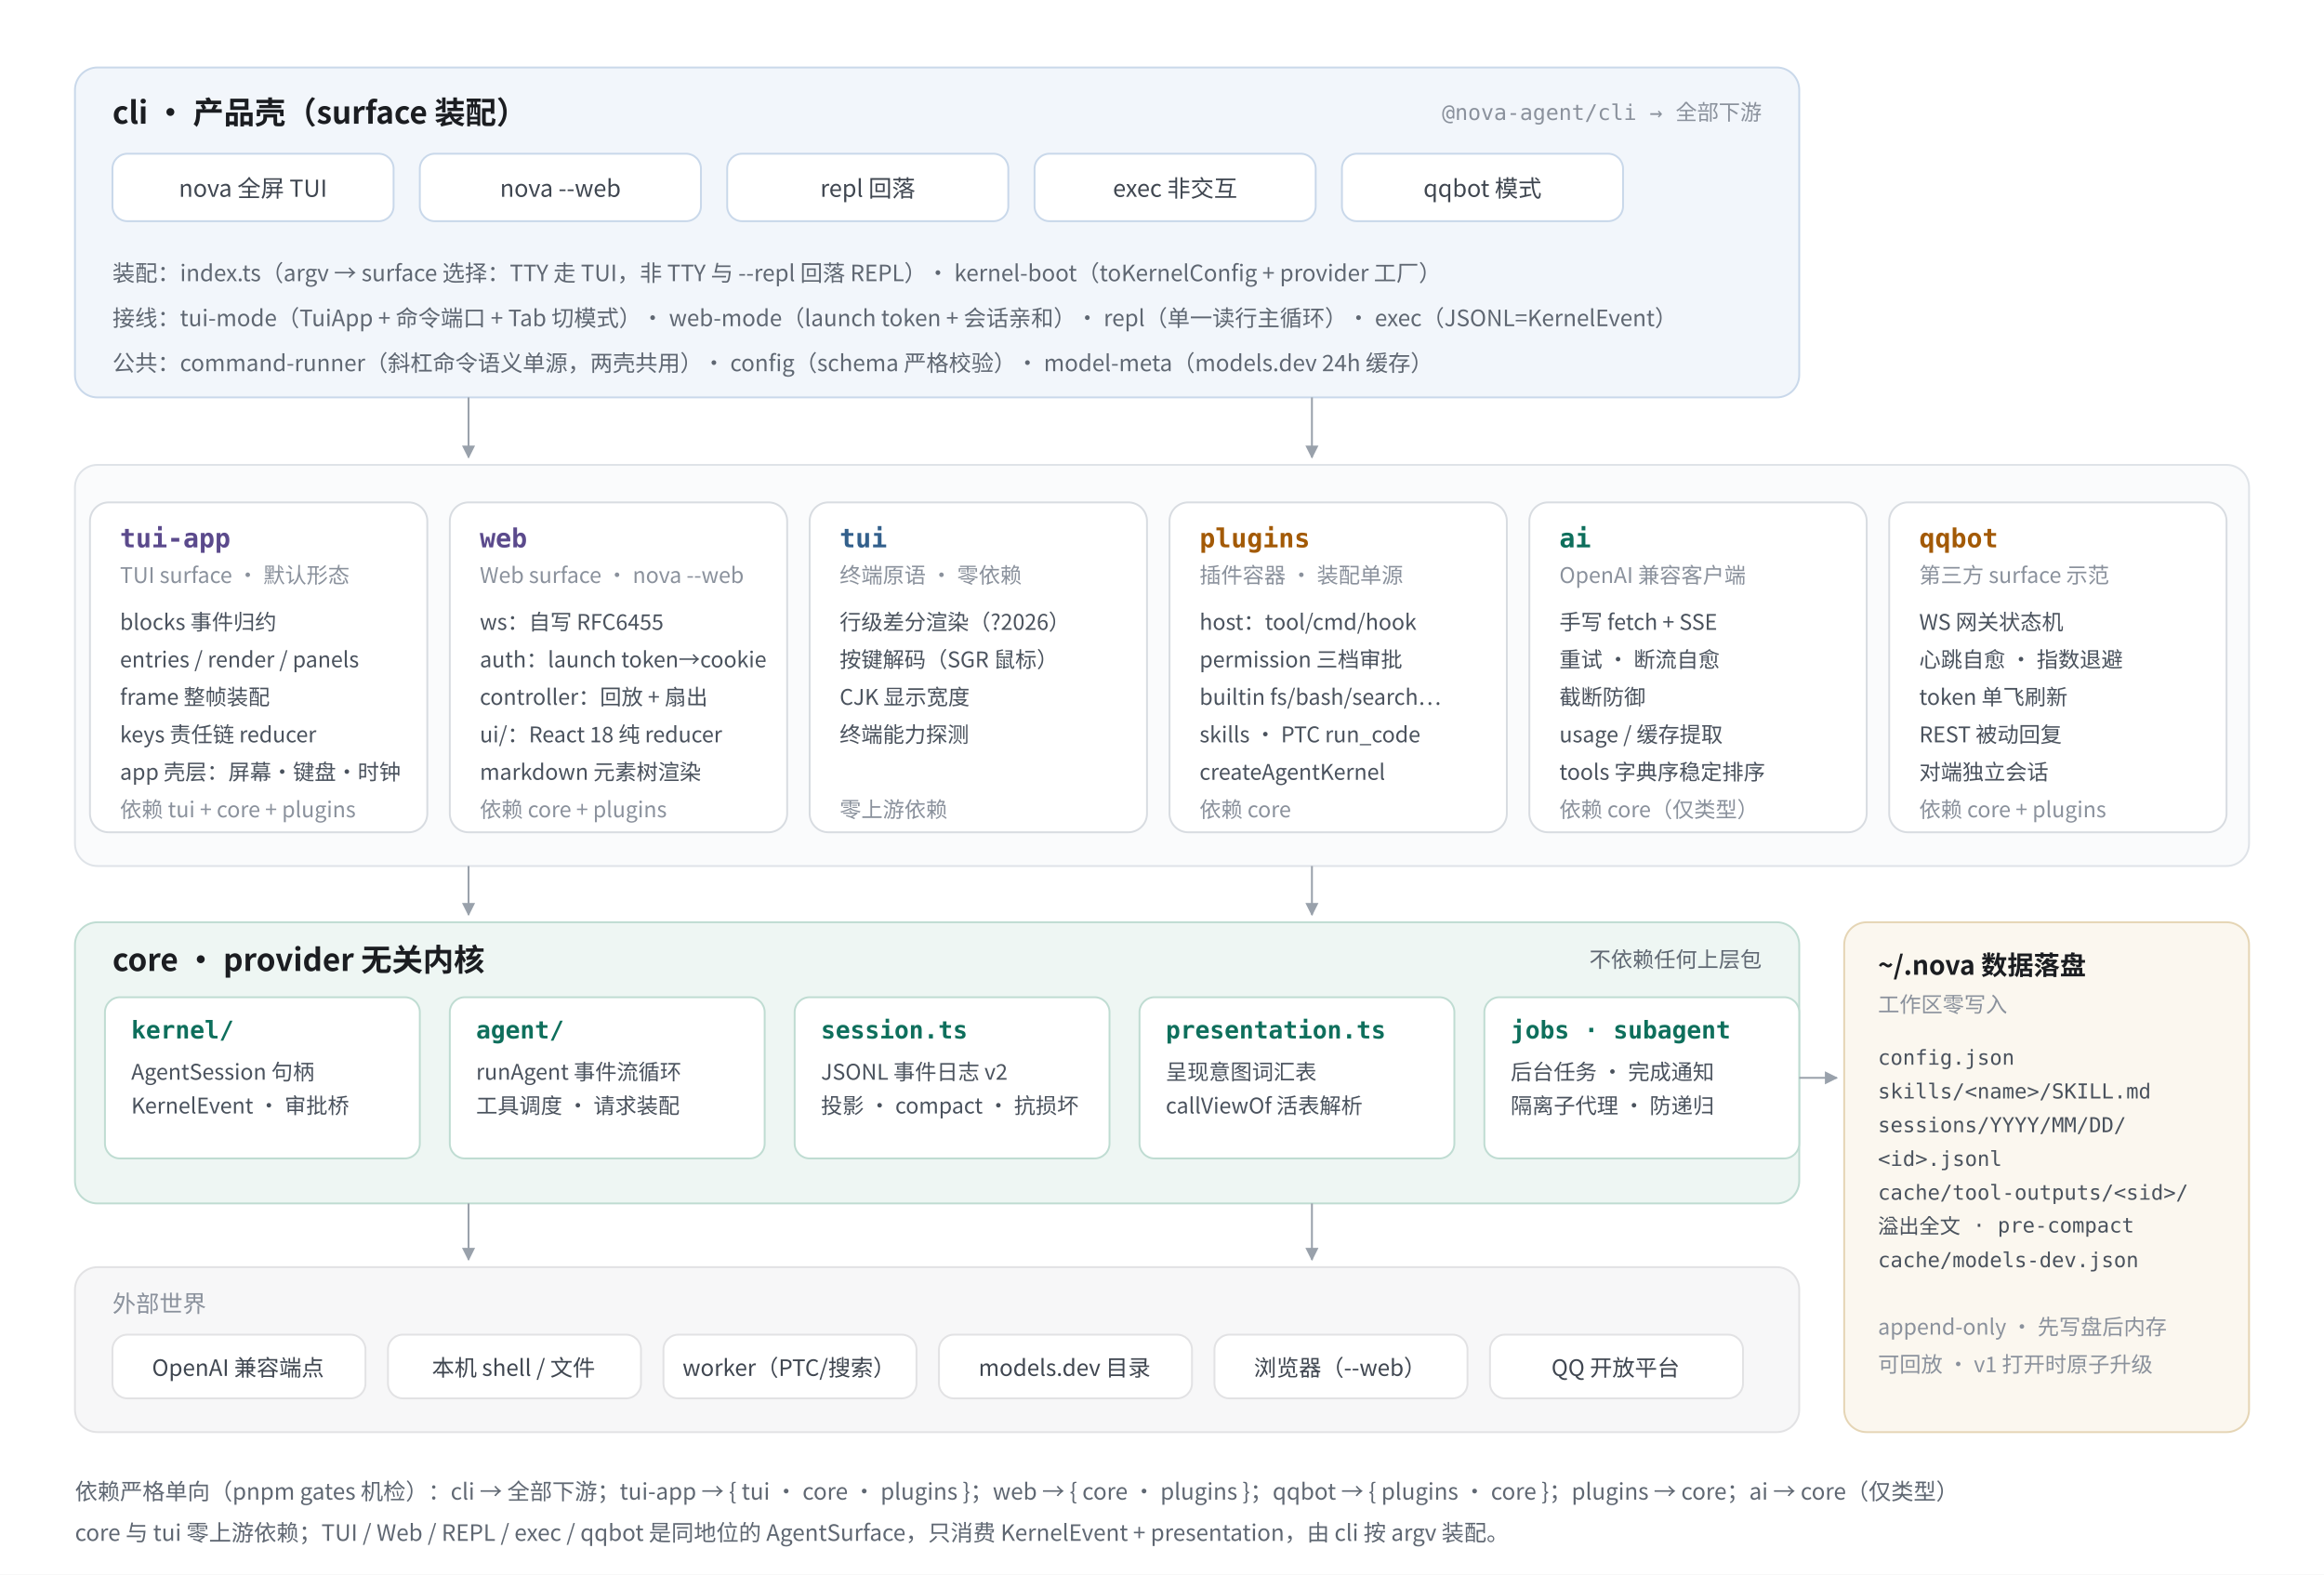
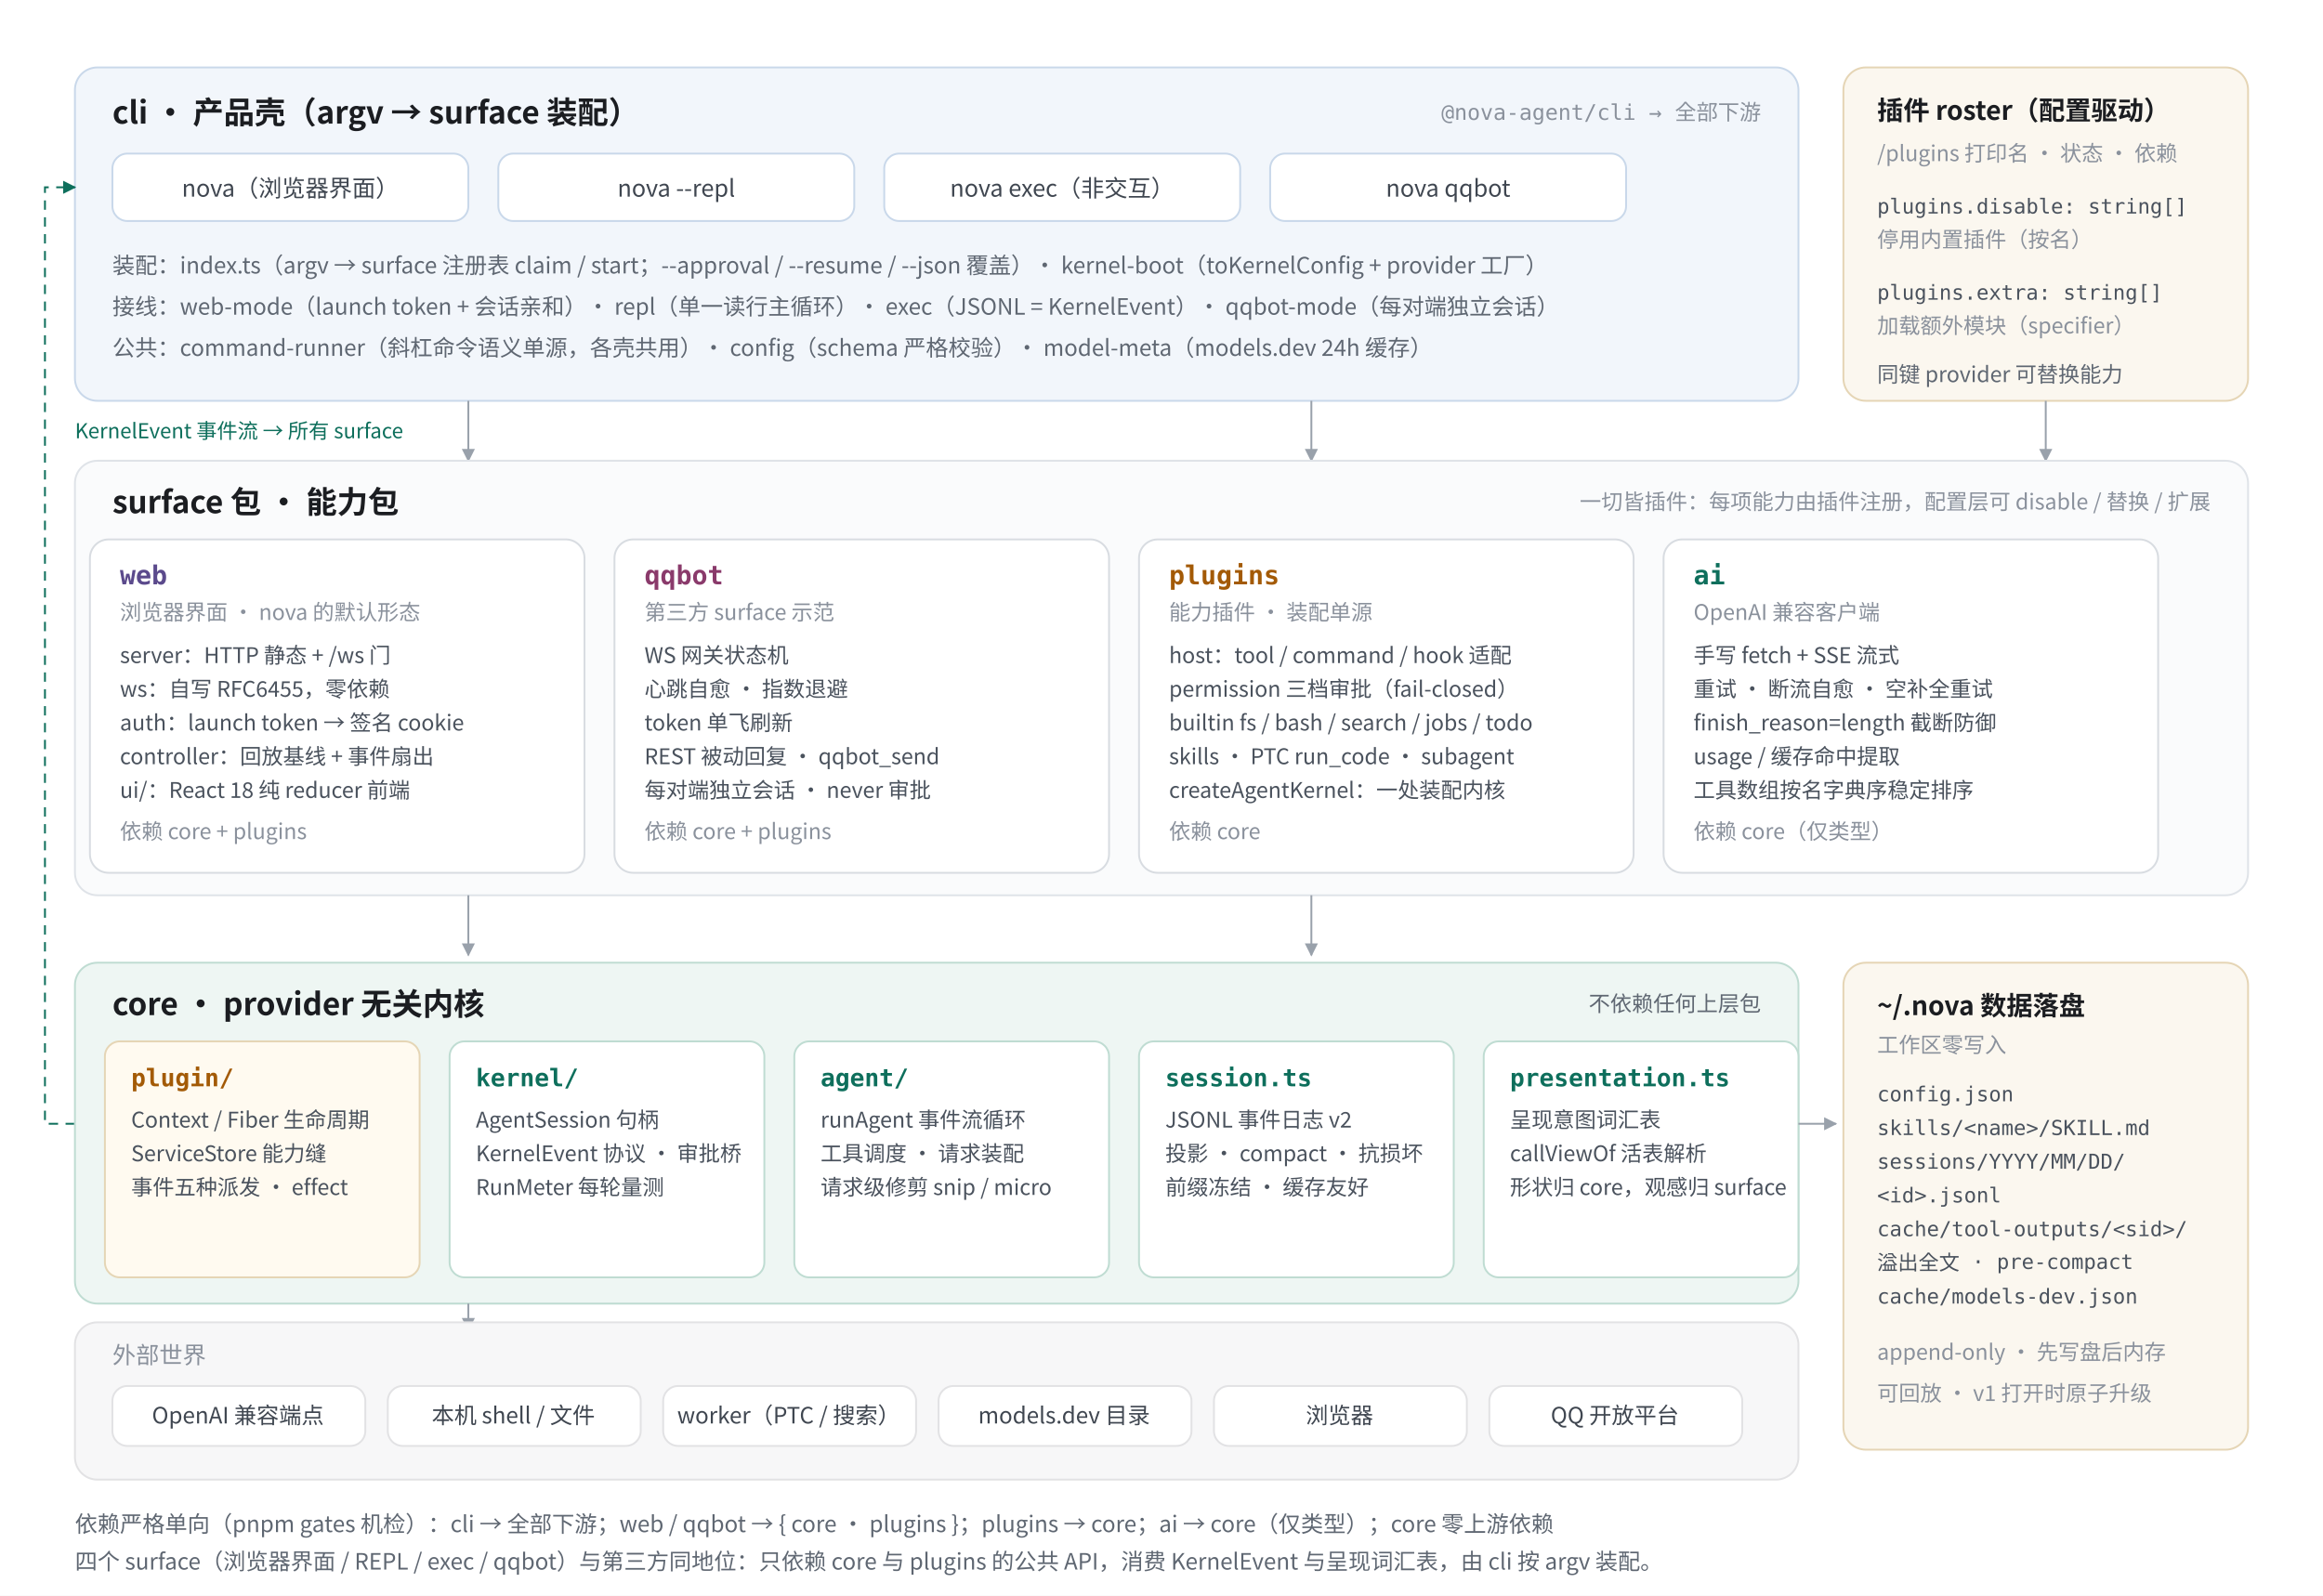
- <svg xmlns="http://www.w3.org/2000/svg" width="1240" height="840" viewBox="0 0 1240 840" role="img">
+ <svg xmlns="http://www.w3.org/2000/svg" width="1240" height="852" viewBox="0 0 1240 852" role="img">
  <defs>
    <marker id="ar" viewBox="0 0 10 10" refX="9" refY="5" markerWidth="7" markerHeight="7" orient="auto-start-reverse">
      <path d="M0 0 L10 5 L0 10 z" fill="#99a1ab" />
    </marker>
+     <marker id="arT" viewBox="0 0 10 10" refX="9" refY="5" markerWidth="7" markerHeight="7" orient="auto-start-reverse">
+       <path d="M0 0 L10 5 L0 10 z" fill="#0e6f5c" />
+     </marker>
  </defs>
-   <rect width="1240" height="840" fill="#ffffff" />
-   <rect x="40" y="36" width="920" height="176" rx="12" fill="#f2f6fb" stroke="#c9d8ea" />
-   <text x="60" y="66" font-family="-apple-system,'Segoe UI','PingFang SC','Microsoft YaHei','Noto Sans CJK SC',sans-serif" font-size="16.5" font-weight="700" fill="#1b1d21">cli · 产品壳（surface 装配）</text>
+   <rect width="1240" height="852" fill="#ffffff" />
+   <rect x="40" y="36" width="920" height="178" rx="12" fill="#f2f6fb" stroke="#c9d8ea" />
+   <text x="60" y="66" font-family="-apple-system,'Segoe UI','PingFang SC','Microsoft YaHei','Noto Sans CJK SC',sans-serif" font-size="16.5" font-weight="700" fill="#1b1d21">cli · 产品壳（argv → surface 装配）</text>
  <text x="940" y="64" text-anchor="end" font-family="Consolas,'SFMono-Regular',Menlo,monospace" font-size="11.5" fill="#8a919c">@nova-agent/cli → 全部下游</text>
  <g font-family="-apple-system,'Segoe UI','PingFang SC','Microsoft YaHei','Noto Sans CJK SC',sans-serif" font-size="12.5" fill="#3f4650">
-     <rect x="60" y="82" width="150" height="36" rx="8" fill="#ffffff" stroke="#c9d8ea" />
-     <text x="135" y="105" text-anchor="middle">nova 全屏 TUI</text>
-     <rect x="224" y="82" width="150" height="36" rx="8" fill="#ffffff" stroke="#c9d8ea" />
-     <text x="299" y="105" text-anchor="middle">nova --web</text>
-     <rect x="388" y="82" width="150" height="36" rx="8" fill="#ffffff" stroke="#c9d8ea" />
-     <text x="463" y="105" text-anchor="middle">repl 回落</text>
-     <rect x="552" y="82" width="150" height="36" rx="8" fill="#ffffff" stroke="#c9d8ea" />
-     <text x="627" y="105" text-anchor="middle">exec 非交互</text>
-     <rect x="716" y="82" width="150" height="36" rx="8" fill="#ffffff" stroke="#c9d8ea" />
-     <text x="791" y="105" text-anchor="middle">qqbot 模式</text>
+     <rect x="60" y="82" width="190" height="36" rx="8" fill="#ffffff" stroke="#c9d8ea" />
+     <text x="155" y="105" text-anchor="middle">nova（浏览器界面）</text>
+     <rect x="266" y="82" width="190" height="36" rx="8" fill="#ffffff" stroke="#c9d8ea" />
+     <text x="361" y="105" text-anchor="middle">nova --repl</text>
+     <rect x="472" y="82" width="190" height="36" rx="8" fill="#ffffff" stroke="#c9d8ea" />
+     <text x="567" y="105" text-anchor="middle">nova exec（非交互）</text>
+     <rect x="678" y="82" width="190" height="36" rx="8" fill="#ffffff" stroke="#c9d8ea" />
+     <text x="773" y="105" text-anchor="middle">nova qqbot</text>
  </g>
  <g font-family="-apple-system,'Segoe UI','PingFang SC','Microsoft YaHei','Noto Sans CJK SC',sans-serif" font-size="12" fill="#5f6772">
-     <text x="60" y="150">装配：index.ts（argv → surface 选择：TTY 走 TUI，非 TTY 与 --repl 回落 REPL）· kernel-boot（toKernelConfig + provider 工厂）</text>
-     <text x="60" y="174">接线：tui-mode（TuiApp + 命令端口 + Tab 切模式）· web-mode（launch token + 会话亲和）· repl（单一读行主循环）· exec（JSONL=KernelEvent）</text>
-     <text x="60" y="198">公共：command-runner（斜杠命令语义单源，两壳共用）· config（schema 严格校验）· model-meta（models.dev 24h 缓存）</text>
+     <text x="60" y="146">装配：index.ts（argv → surface 注册表 claim / start；--approval / --resume / --json 覆盖）· kernel-boot（toKernelConfig + provider 工厂）</text>
+     <text x="60" y="168">接线：web-mode（launch token + 会话亲和）· repl（单一读行主循环）· exec（JSONL = KernelEvent）· qqbot-mode（每对端独立会话）</text>
+     <text x="60" y="190">公共：command-runner（斜杠命令语义单源，各壳共用）· config（schema 严格校验）· model-meta（models.dev 24h 缓存）</text>
  </g>
-   <line x1="250" y1="212" x2="250" y2="244" stroke="#99a1ab" marker-end="url(#ar)" />
-   <line x1="700" y1="212" x2="700" y2="244" stroke="#99a1ab" marker-end="url(#ar)" />
-   <rect x="40" y="248" width="1160" height="214" rx="12" fill="#fafbfc" stroke="#dfe3e8" />
+   <rect x="984" y="36" width="216" height="178" rx="12" fill="#fbf7ef" stroke="#e5d5b5" />
+   <text x="1002" y="64" font-family="-apple-system,'Segoe UI','PingFang SC','Microsoft YaHei','Noto Sans CJK SC',sans-serif" font-size="14" font-weight="700" fill="#1b1d21">插件 roster（配置驱动）</text>
+   <text x="1002" y="86" font-family="-apple-system,'Segoe UI','PingFang SC','Microsoft YaHei','Noto Sans CJK SC',sans-serif" font-size="11.5" fill="#8a919c">/plugins 打印名 · 状态 · 依赖</text>
+   <g font-family="Consolas,'SFMono-Regular',Menlo,monospace" font-size="11" fill="#4a525d">
+     <text x="1002" y="114">plugins.disable: string[]</text>
+     <text x="1002" y="160">plugins.extra: string[]</text>
+   </g>
+   <g font-family="-apple-system,'Segoe UI','PingFang SC','Microsoft YaHei','Noto Sans CJK SC',sans-serif" font-size="11.5" fill="#8a919c">
+     <text x="1002" y="132">停用内置插件（按名）</text>
+     <text x="1002" y="178">加载额外模块（specifier）</text>
+   </g>
+   <text x="1002" y="204" font-family="-apple-system,'Segoe UI','PingFang SC','Microsoft YaHei','Noto Sans CJK SC',sans-serif" font-size="11.5" fill="#5f6772">同键 provider 可替换能力</text>
+   <line x1="1092" y1="214" x2="1092" y2="246" stroke="#99a1ab" marker-end="url(#ar)" />
+   <line x1="250" y1="214" x2="250" y2="246" stroke="#99a1ab" marker-end="url(#ar)" />
+   <line x1="700" y1="214" x2="700" y2="246" stroke="#99a1ab" marker-end="url(#ar)" />
+   <polyline points="40,600 24,600 24,100 40,100" fill="none" stroke="#0e6f5c" stroke-dasharray="5 4" marker-end="url(#arT)" />
+   <text x="40" y="234" font-family="-apple-system,'Segoe UI','PingFang SC','Microsoft YaHei','Noto Sans CJK SC',sans-serif" font-size="11" fill="#0e6f5c">KernelEvent 事件流 → 所有 surface</text>
+   <rect x="40" y="246" width="1160" height="232" rx="12" fill="#fafbfc" stroke="#dfe3e8" />
+   <text x="60" y="274" font-family="-apple-system,'Segoe UI','PingFang SC','Microsoft YaHei','Noto Sans CJK SC',sans-serif" font-size="16.5" font-weight="700" fill="#1b1d21">surface 包 · 能力包</text>
+   <text x="1180" y="272" text-anchor="end" font-family="-apple-system,'Segoe UI','PingFang SC','Microsoft YaHei','Noto Sans CJK SC',sans-serif" font-size="11.5" fill="#8a919c">一切皆插件：每项能力由插件注册，配置层可 disable / 替换 / 扩展</text>
  <g font-family="-apple-system,'Segoe UI','PingFang SC','Microsoft YaHei','Noto Sans CJK SC',sans-serif">
-     <rect x="48" y="268" width="180" height="176" rx="10" fill="#ffffff" stroke="#d8dce1" />
-     <text x="64" y="292" font-size="14" font-weight="700" fill="#5b4a8c" font-family="Consolas,'SFMono-Regular',Menlo,monospace">tui-app</text>
-     <text x="64" y="311" font-size="11.5" fill="#8a919c">TUI surface · 默认形态</text>
+     <rect x="48" y="288" width="264" height="178" rx="10" fill="#ffffff" stroke="#d8dce1" />
+     <text x="64" y="312" font-size="14" font-weight="700" fill="#5b4a8c" font-family="Consolas,'SFMono-Regular',Menlo,monospace">web</text>
+     <text x="64" y="331" font-size="11.5" fill="#8a919c">浏览器界面 · nova 的默认形态</text>
    <g font-size="11.5" fill="#4a525d">
-       <text x="64" y="336">blocks 事件归约</text>
-       <text x="64" y="356">entries / render / panels</text>
-       <text x="64" y="376">frame 整帧装配</text>
-       <text x="64" y="396">keys 责任链 reducer</text>
-       <text x="64" y="416">app 壳层：屏幕·键盘·时钟</text>
-       <text x="64" y="436" fill="#8a919c">依赖 tui + core + plugins</text>
+       <text x="64" y="354">server：HTTP 静态 + /ws 门</text>
+       <text x="64" y="372">ws：自写 RFC6455，零依赖</text>
+       <text x="64" y="390">auth：launch token → 签名 cookie</text>
+       <text x="64" y="408">controller：回放基线 + 事件扇出</text>
+       <text x="64" y="426">ui/：React 18 纯 reducer 前端</text>
+       <text x="64" y="448" fill="#8a919c">依赖 core + plugins</text>
    </g>
-     <rect x="240" y="268" width="180" height="176" rx="10" fill="#ffffff" stroke="#d8dce1" />
-     <text x="256" y="292" font-size="14" font-weight="700" fill="#5b4a8c" font-family="Consolas,'SFMono-Regular',Menlo,monospace">web</text>
-     <text x="256" y="311" font-size="11.5" fill="#8a919c">Web surface · nova --web</text>
+     <rect x="328" y="288" width="264" height="178" rx="10" fill="#ffffff" stroke="#d8dce1" />
+     <text x="344" y="312" font-size="14" font-weight="700" fill="#8a3a6b" font-family="Consolas,'SFMono-Regular',Menlo,monospace">qqbot</text>
+     <text x="344" y="331" font-size="11.5" fill="#8a919c">第三方 surface 示范</text>
    <g font-size="11.5" fill="#4a525d">
-       <text x="256" y="336">ws：自写 RFC6455</text>
-       <text x="256" y="356">auth：launch token→cookie</text>
-       <text x="256" y="376">controller：回放 + 扇出</text>
-       <text x="256" y="396">ui/：React 18 纯 reducer</text>
-       <text x="256" y="416">markdown 元素树渲染</text>
-       <text x="256" y="436" fill="#8a919c">依赖 core + plugins</text>
+       <text x="344" y="354">WS 网关状态机</text>
+       <text x="344" y="372">心跳自愈 · 指数退避</text>
+       <text x="344" y="390">token 单飞刷新</text>
+       <text x="344" y="408">REST 被动回复 · qqbot_send</text>
+       <text x="344" y="426">每对端独立会话 · never 审批</text>
+       <text x="344" y="448" fill="#8a919c">依赖 core + plugins</text>
    </g>
-     <rect x="432" y="268" width="180" height="176" rx="10" fill="#ffffff" stroke="#d8dce1" />
-     <text x="448" y="292" font-size="14" font-weight="700" fill="#33608c" font-family="Consolas,'SFMono-Regular',Menlo,monospace">tui</text>
-     <text x="448" y="311" font-size="11.5" fill="#8a919c">终端原语 · 零依赖</text>
+     <rect x="608" y="288" width="264" height="178" rx="10" fill="#ffffff" stroke="#d8dce1" />
+     <text x="624" y="312" font-size="14" font-weight="700" fill="#a35a06" font-family="Consolas,'SFMono-Regular',Menlo,monospace">plugins</text>
+     <text x="624" y="331" font-size="11.5" fill="#8a919c">能力插件 · 装配单源</text>
    <g font-size="11.5" fill="#4a525d">
-       <text x="448" y="336">行级差分渲染（?2026）</text>
-       <text x="448" y="356">按键解码（SGR 鼠标）</text>
-       <text x="448" y="376">CJK 显示宽度</text>
-       <text x="448" y="396">终端能力探测</text>
-       <text x="448" y="436" fill="#8a919c">零上游依赖</text>
+       <text x="624" y="354">host：tool / command / hook 适配</text>
+       <text x="624" y="372">permission 三档审批（fail-closed）</text>
+       <text x="624" y="390">builtin fs / bash / search / jobs / todo</text>
+       <text x="624" y="408">skills · PTC run_code · subagent</text>
+       <text x="624" y="426">createAgentKernel：一处装配内核</text>
+       <text x="624" y="448" fill="#8a919c">依赖 core</text>
    </g>
-     <rect x="624" y="268" width="180" height="176" rx="10" fill="#ffffff" stroke="#d8dce1" />
-     <text x="640" y="292" font-size="14" font-weight="700" fill="#a35a06" font-family="Consolas,'SFMono-Regular',Menlo,monospace">plugins</text>
-     <text x="640" y="311" font-size="11.5" fill="#8a919c">插件容器 · 装配单源</text>
+     <rect x="888" y="288" width="264" height="178" rx="10" fill="#ffffff" stroke="#d8dce1" />
+     <text x="904" y="312" font-size="14" font-weight="700" fill="#0e6f5c" font-family="Consolas,'SFMono-Regular',Menlo,monospace">ai</text>
+     <text x="904" y="331" font-size="11.5" fill="#8a919c">OpenAI 兼容客户端</text>
    <g font-size="11.5" fill="#4a525d">
-       <text x="640" y="336">host：tool/cmd/hook</text>
-       <text x="640" y="356">permission 三档审批</text>
-       <text x="640" y="376">builtin fs/bash/search…</text>
-       <text x="640" y="396">skills · PTC run_code</text>
-       <text x="640" y="416">createAgentKernel</text>
-       <text x="640" y="436" fill="#8a919c">依赖 core</text>
-     </g>
-     <rect x="816" y="268" width="180" height="176" rx="10" fill="#ffffff" stroke="#d8dce1" />
-     <text x="832" y="292" font-size="14" font-weight="700" fill="#0e6f5c" font-family="Consolas,'SFMono-Regular',Menlo,monospace">ai</text>
-     <text x="832" y="311" font-size="11.5" fill="#8a919c">OpenAI 兼容客户端</text>
-     <g font-size="11.5" fill="#4a525d">
-       <text x="832" y="336">手写 fetch + SSE</text>
-       <text x="832" y="356">重试 · 断流自愈</text>
-       <text x="832" y="376">截断防御</text>
-       <text x="832" y="396">usage / 缓存提取</text>
-       <text x="832" y="416">tools 字典序稳定排序</text>
-       <text x="832" y="436" fill="#8a919c">依赖 core（仅类型）</text>
-     </g>
-     <rect x="1008" y="268" width="180" height="176" rx="10" fill="#ffffff" stroke="#d8dce1" />
-     <text x="1024" y="292" font-size="14" font-weight="700" fill="#a35a06" font-family="Consolas,'SFMono-Regular',Menlo,monospace">qqbot</text>
-     <text x="1024" y="311" font-size="11.5" fill="#8a919c">第三方 surface 示范</text>
-     <g font-size="11.5" fill="#4a525d">
-       <text x="1024" y="336">WS 网关状态机</text>
-       <text x="1024" y="356">心跳自愈 · 指数退避</text>
-       <text x="1024" y="376">token 单飞刷新</text>
-       <text x="1024" y="396">REST 被动回复</text>
-       <text x="1024" y="416">对端独立会话</text>
-       <text x="1024" y="436" fill="#8a919c">依赖 core + plugins</text>
+       <text x="904" y="354">手写 fetch + SSE 流式</text>
+       <text x="904" y="372">重试 · 断流自愈 · 空补全重试</text>
+       <text x="904" y="390">finish_reason=length 截断防御</text>
+       <text x="904" y="408">usage / 缓存命中提取</text>
+       <text x="904" y="426">工具数组按名字典序稳定排序</text>
+       <text x="904" y="448" fill="#8a919c">依赖 core（仅类型）</text>
    </g>
  </g>
-   <line x1="250" y1="462" x2="250" y2="488" stroke="#99a1ab" marker-end="url(#ar)" />
-   <line x1="700" y1="462" x2="700" y2="488" stroke="#99a1ab" marker-end="url(#ar)" />
-   <rect x="40" y="492" width="920" height="150" rx="12" fill="#eef6f3" stroke="#bfdcd2" />
-   <text x="60" y="518" font-family="-apple-system,'Segoe UI','PingFang SC','Microsoft YaHei','Noto Sans CJK SC',sans-serif" font-size="16.5" font-weight="700" fill="#1b1d21">core · provider 无关内核</text>
-   <text x="940" y="516" text-anchor="end" font-family="-apple-system,'Segoe UI','PingFang SC','Microsoft YaHei','Noto Sans CJK SC',sans-serif" font-size="11.5" fill="#5f6772">不依赖任何上层包</text>
+   <line x1="250" y1="478" x2="250" y2="510" stroke="#99a1ab" marker-end="url(#ar)" />
+   <line x1="700" y1="478" x2="700" y2="510" stroke="#99a1ab" marker-end="url(#ar)" />
+   <rect x="40" y="514" width="920" height="182" rx="12" fill="#eef6f3" stroke="#bfdcd2" />
+   <text x="60" y="542" font-family="-apple-system,'Segoe UI','PingFang SC','Microsoft YaHei','Noto Sans CJK SC',sans-serif" font-size="16.5" font-weight="700" fill="#1b1d21">core · provider 无关内核</text>
+   <text x="940" y="540" text-anchor="end" font-family="-apple-system,'Segoe UI','PingFang SC','Microsoft YaHei','Noto Sans CJK SC',sans-serif" font-size="11.5" fill="#5f6772">不依赖任何上层包</text>
  <g font-family="-apple-system,'Segoe UI','PingFang SC','Microsoft YaHei','Noto Sans CJK SC',sans-serif">
-     <rect x="56" y="532" width="168" height="86" rx="8" fill="#ffffff" stroke="#bfdcd2" />
-     <text x="70" y="554" font-size="13" font-weight="700" fill="#0e6f5c" font-family="Consolas,'SFMono-Regular',Menlo,monospace">kernel/</text>
-     <text x="70" y="576" font-size="11.5" fill="#4a525d">AgentSession 句柄</text>
-     <text x="70" y="594" font-size="11.5" fill="#4a525d">KernelEvent · 审批桥</text>
-     <rect x="240" y="532" width="168" height="86" rx="8" fill="#ffffff" stroke="#bfdcd2" />
-     <text x="254" y="554" font-size="13" font-weight="700" fill="#0e6f5c" font-family="Consolas,'SFMono-Regular',Menlo,monospace">agent/</text>
-     <text x="254" y="576" font-size="11.5" fill="#4a525d">runAgent 事件流循环</text>
-     <text x="254" y="594" font-size="11.5" fill="#4a525d">工具调度 · 请求装配</text>
-     <rect x="424" y="532" width="168" height="86" rx="8" fill="#ffffff" stroke="#bfdcd2" />
-     <text x="438" y="554" font-size="13" font-weight="700" fill="#0e6f5c" font-family="Consolas,'SFMono-Regular',Menlo,monospace">session.ts</text>
-     <text x="438" y="576" font-size="11.5" fill="#4a525d">JSONL 事件日志 v2</text>
-     <text x="438" y="594" font-size="11.5" fill="#4a525d">投影 · compact · 抗损坏</text>
-     <rect x="608" y="532" width="168" height="86" rx="8" fill="#ffffff" stroke="#bfdcd2" />
-     <text x="622" y="554" font-size="13" font-weight="700" fill="#0e6f5c" font-family="Consolas,'SFMono-Regular',Menlo,monospace">presentation.ts</text>
-     <text x="622" y="576" font-size="11.5" fill="#4a525d">呈现意图词汇表</text>
-     <text x="622" y="594" font-size="11.5" fill="#4a525d">callViewOf 活表解析</text>
-     <rect x="792" y="532" width="168" height="86" rx="8" fill="#ffffff" stroke="#bfdcd2" />
-     <text x="806" y="554" font-size="13" font-weight="700" fill="#0e6f5c" font-family="Consolas,'SFMono-Regular',Menlo,monospace">jobs · subagent</text>
-     <text x="806" y="576" font-size="11.5" fill="#4a525d">后台任务 · 完成通知</text>
-     <text x="806" y="594" font-size="11.5" fill="#4a525d">隔离子代理 · 防递归</text>
+     <rect x="56" y="556" width="168" height="126" rx="8" fill="#fffaf0" stroke="#e5d5b5" />
+     <text x="70" y="580" font-size="13" font-weight="700" fill="#a35a06" font-family="Consolas,'SFMono-Regular',Menlo,monospace">plugin/</text>
+     <text x="70" y="602" font-size="11.5" fill="#4a525d">Context / Fiber 生命周期</text>
+     <text x="70" y="620" font-size="11.5" fill="#4a525d">ServiceStore 能力缝</text>
+     <text x="70" y="638" font-size="11.5" fill="#4a525d">事件五种派发 · effect</text>
+     <rect x="240" y="556" width="168" height="126" rx="8" fill="#ffffff" stroke="#bfdcd2" />
+     <text x="254" y="580" font-size="13" font-weight="700" fill="#0e6f5c" font-family="Consolas,'SFMono-Regular',Menlo,monospace">kernel/</text>
+     <text x="254" y="602" font-size="11.5" fill="#4a525d">AgentSession 句柄</text>
+     <text x="254" y="620" font-size="11.5" fill="#4a525d">KernelEvent 协议 · 审批桥</text>
+     <text x="254" y="638" font-size="11.5" fill="#4a525d">RunMeter 每轮量测</text>
+     <rect x="424" y="556" width="168" height="126" rx="8" fill="#ffffff" stroke="#bfdcd2" />
+     <text x="438" y="580" font-size="13" font-weight="700" fill="#0e6f5c" font-family="Consolas,'SFMono-Regular',Menlo,monospace">agent/</text>
+     <text x="438" y="602" font-size="11.5" fill="#4a525d">runAgent 事件流循环</text>
+     <text x="438" y="620" font-size="11.5" fill="#4a525d">工具调度 · 请求装配</text>
+     <text x="438" y="638" font-size="11.5" fill="#4a525d">请求级修剪 snip / micro</text>
+     <rect x="608" y="556" width="168" height="126" rx="8" fill="#ffffff" stroke="#bfdcd2" />
+     <text x="622" y="580" font-size="13" font-weight="700" fill="#0e6f5c" font-family="Consolas,'SFMono-Regular',Menlo,monospace">session.ts</text>
+     <text x="622" y="602" font-size="11.5" fill="#4a525d">JSONL 事件日志 v2</text>
+     <text x="622" y="620" font-size="11.5" fill="#4a525d">投影 · compact · 抗损坏</text>
+     <text x="622" y="638" font-size="11.5" fill="#4a525d">前缀冻结 · 缓存友好</text>
+     <rect x="792" y="556" width="168" height="126" rx="8" fill="#ffffff" stroke="#bfdcd2" />
+     <text x="806" y="580" font-size="13" font-weight="700" fill="#0e6f5c" font-family="Consolas,'SFMono-Regular',Menlo,monospace">presentation.ts</text>
+     <text x="806" y="602" font-size="11.5" fill="#4a525d">呈现意图词汇表</text>
+     <text x="806" y="620" font-size="11.5" fill="#4a525d">callViewOf 活表解析</text>
+     <text x="806" y="638" font-size="11.5" fill="#4a525d">形状归 core，观感归 surface</text>
  </g>
-   <line x1="960" y1="575" x2="980" y2="575" stroke="#99a1ab" marker-end="url(#ar)" />
-   <rect x="984" y="492" width="216" height="272" rx="12" fill="#fbf7ef" stroke="#e5d5b5" />
-   <text x="1002" y="520" font-family="-apple-system,'Segoe UI','PingFang SC','Microsoft YaHei','Noto Sans CJK SC',sans-serif" font-size="14" font-weight="700" fill="#1b1d21">~/.nova 数据落盘</text>
-   <text x="1002" y="540" font-family="-apple-system,'Segoe UI','PingFang SC','Microsoft YaHei','Noto Sans CJK SC',sans-serif" font-size="11.5" fill="#8a919c">工作区零写入</text>
+   <line x1="960" y1="600" x2="980" y2="600" stroke="#99a1ab" marker-end="url(#ar)" />
+   <rect x="984" y="514" width="216" height="260" rx="12" fill="#fbf7ef" stroke="#e5d5b5" />
+   <text x="1002" y="542" font-family="-apple-system,'Segoe UI','PingFang SC','Microsoft YaHei','Noto Sans CJK SC',sans-serif" font-size="14" font-weight="700" fill="#1b1d21">~/.nova 数据落盘</text>
+   <text x="1002" y="562" font-family="-apple-system,'Segoe UI','PingFang SC','Microsoft YaHei','Noto Sans CJK SC',sans-serif" font-size="11.5" fill="#8a919c">工作区零写入</text>
  <g font-family="Consolas,'SFMono-Regular',Menlo,monospace" font-size="11" fill="#4a525d">
-     <text x="1002" y="568">config.json</text>
-     <text x="1002" y="586">skills/&lt;name&gt;/SKILL.md</text>
-     <text x="1002" y="604">sessions/YYYY/MM/DD/</text>
-     <text x="1002" y="622">  &lt;id&gt;.jsonl</text>
-     <text x="1002" y="640">cache/tool-outputs/&lt;sid&gt;/</text>
-     <text x="1002" y="658">  溢出全文 · pre-compact</text>
-     <text x="1002" y="676">cache/models-dev.json</text>
+     <text x="1002" y="588">config.json</text>
+     <text x="1002" y="606">skills/&lt;name&gt;/SKILL.md</text>
+     <text x="1002" y="624">sessions/YYYY/MM/DD/</text>
+     <text x="1002" y="642">  &lt;id&gt;.jsonl</text>
+     <text x="1002" y="660">cache/tool-outputs/&lt;sid&gt;/</text>
+     <text x="1002" y="678">  溢出全文 · pre-compact</text>
+     <text x="1002" y="696">cache/models-dev.json</text>
  </g>
-   <text x="1002" y="712" font-family="-apple-system,'Segoe UI','PingFang SC','Microsoft YaHei','Noto Sans CJK SC',sans-serif" font-size="11.5" fill="#8a919c">append-only · 先写盘后内存</text>
-   <text x="1002" y="732" font-family="-apple-system,'Segoe UI','PingFang SC','Microsoft YaHei','Noto Sans CJK SC',sans-serif" font-size="11.5" fill="#8a919c">可回放 · v1 打开时原子升级</text>
-   <line x1="250" y1="642" x2="250" y2="672" stroke="#99a1ab" marker-end="url(#ar)" />
-   <line x1="700" y1="642" x2="700" y2="672" stroke="#99a1ab" marker-end="url(#ar)" />
-   <rect x="40" y="676" width="920" height="88" rx="12" fill="#f7f7f8" stroke="#e2e2e4" />
-   <text x="60" y="700" font-family="-apple-system,'Segoe UI','PingFang SC','Microsoft YaHei','Noto Sans CJK SC',sans-serif" font-size="12.5" fill="#8a919c">外部世界</text>
+   <text x="1002" y="726" font-family="-apple-system,'Segoe UI','PingFang SC','Microsoft YaHei','Noto Sans CJK SC',sans-serif" font-size="11.5" fill="#8a919c">append-only · 先写盘后内存</text>
+   <text x="1002" y="748" font-family="-apple-system,'Segoe UI','PingFang SC','Microsoft YaHei','Noto Sans CJK SC',sans-serif" font-size="11.5" fill="#8a919c">可回放 · v1 打开时原子升级</text>
+   <line x1="250" y1="696" x2="250" y2="710" stroke="#99a1ab" marker-end="url(#ar)" />
+   <rect x="40" y="706" width="920" height="84" rx="12" fill="#f7f7f8" stroke="#e2e2e4" />
+   <text x="60" y="728" font-family="-apple-system,'Segoe UI','PingFang SC','Microsoft YaHei','Noto Sans CJK SC',sans-serif" font-size="12.5" fill="#8a919c">外部世界</text>
  <g font-family="-apple-system,'Segoe UI','PingFang SC','Microsoft YaHei','Noto Sans CJK SC',sans-serif" font-size="12" fill="#3f4650">
-     <rect x="60" y="712" width="135" height="34" rx="8" fill="#ffffff" stroke="#e2e2e4" />
-     <text x="127" y="734" text-anchor="middle">OpenAI 兼容端点</text>
-     <rect x="207" y="712" width="135" height="34" rx="8" fill="#ffffff" stroke="#e2e2e4" />
-     <text x="274" y="734" text-anchor="middle">本机 shell / 文件</text>
-     <rect x="354" y="712" width="135" height="34" rx="8" fill="#ffffff" stroke="#e2e2e4" />
-     <text x="421" y="734" text-anchor="middle">worker（PTC/搜索）</text>
-     <rect x="501" y="712" width="135" height="34" rx="8" fill="#ffffff" stroke="#e2e2e4" />
-     <text x="568" y="734" text-anchor="middle">models.dev 目录</text>
-     <rect x="648" y="712" width="135" height="34" rx="8" fill="#ffffff" stroke="#e2e2e4" />
-     <text x="715" y="734" text-anchor="middle">浏览器（--web）</text>
-     <rect x="795" y="712" width="135" height="34" rx="8" fill="#ffffff" stroke="#e2e2e4" />
-     <text x="862" y="734" text-anchor="middle">QQ 开放平台</text>
+     <rect x="60" y="740" width="135" height="32" rx="8" fill="#ffffff" stroke="#e2e2e4" />
+     <text x="127" y="760" text-anchor="middle">OpenAI 兼容端点</text>
+     <rect x="207" y="740" width="135" height="32" rx="8" fill="#ffffff" stroke="#e2e2e4" />
+     <text x="274" y="760" text-anchor="middle">本机 shell / 文件</text>
+     <rect x="354" y="740" width="135" height="32" rx="8" fill="#ffffff" stroke="#e2e2e4" />
+     <text x="421" y="760" text-anchor="middle">worker（PTC / 搜索）</text>
+     <rect x="501" y="740" width="135" height="32" rx="8" fill="#ffffff" stroke="#e2e2e4" />
+     <text x="568" y="760" text-anchor="middle">models.dev 目录</text>
+     <rect x="648" y="740" width="135" height="32" rx="8" fill="#ffffff" stroke="#e2e2e4" />
+     <text x="715" y="760" text-anchor="middle">浏览器</text>
+     <rect x="795" y="740" width="135" height="32" rx="8" fill="#ffffff" stroke="#e2e2e4" />
+     <text x="862" y="760" text-anchor="middle">QQ 开放平台</text>
  </g>
  <g font-family="-apple-system,'Segoe UI','PingFang SC','Microsoft YaHei','Noto Sans CJK SC',sans-serif" font-size="12" fill="#5f6772">
-     <text x="40" y="800">依赖严格单向（pnpm gates 机检）：cli → 全部下游；tui-app → { tui · core · plugins }；web → { core · plugins }；qqbot → { plugins · core }；plugins → core；ai → core（仅类型）</text>
-     <text x="40" y="822">core 与 tui 零上游依赖；TUI / Web / REPL / exec / qqbot 是同地位的 AgentSurface，只消费 KernelEvent + presentation，由 cli 按 argv 装配。</text>
+     <text x="40" y="818">依赖严格单向（pnpm gates 机检）：cli → 全部下游；web / qqbot → { core · plugins }；plugins → core；ai → core（仅类型）；core 零上游依赖</text>
+     <text x="40" y="838">四个 surface（浏览器界面 / REPL / exec / qqbot）与第三方同地位：只依赖 core 与 plugins 的公共 API，消费 KernelEvent 与呈现词汇表，由 cli 按 argv 装配。</text>
  </g>
</svg>
